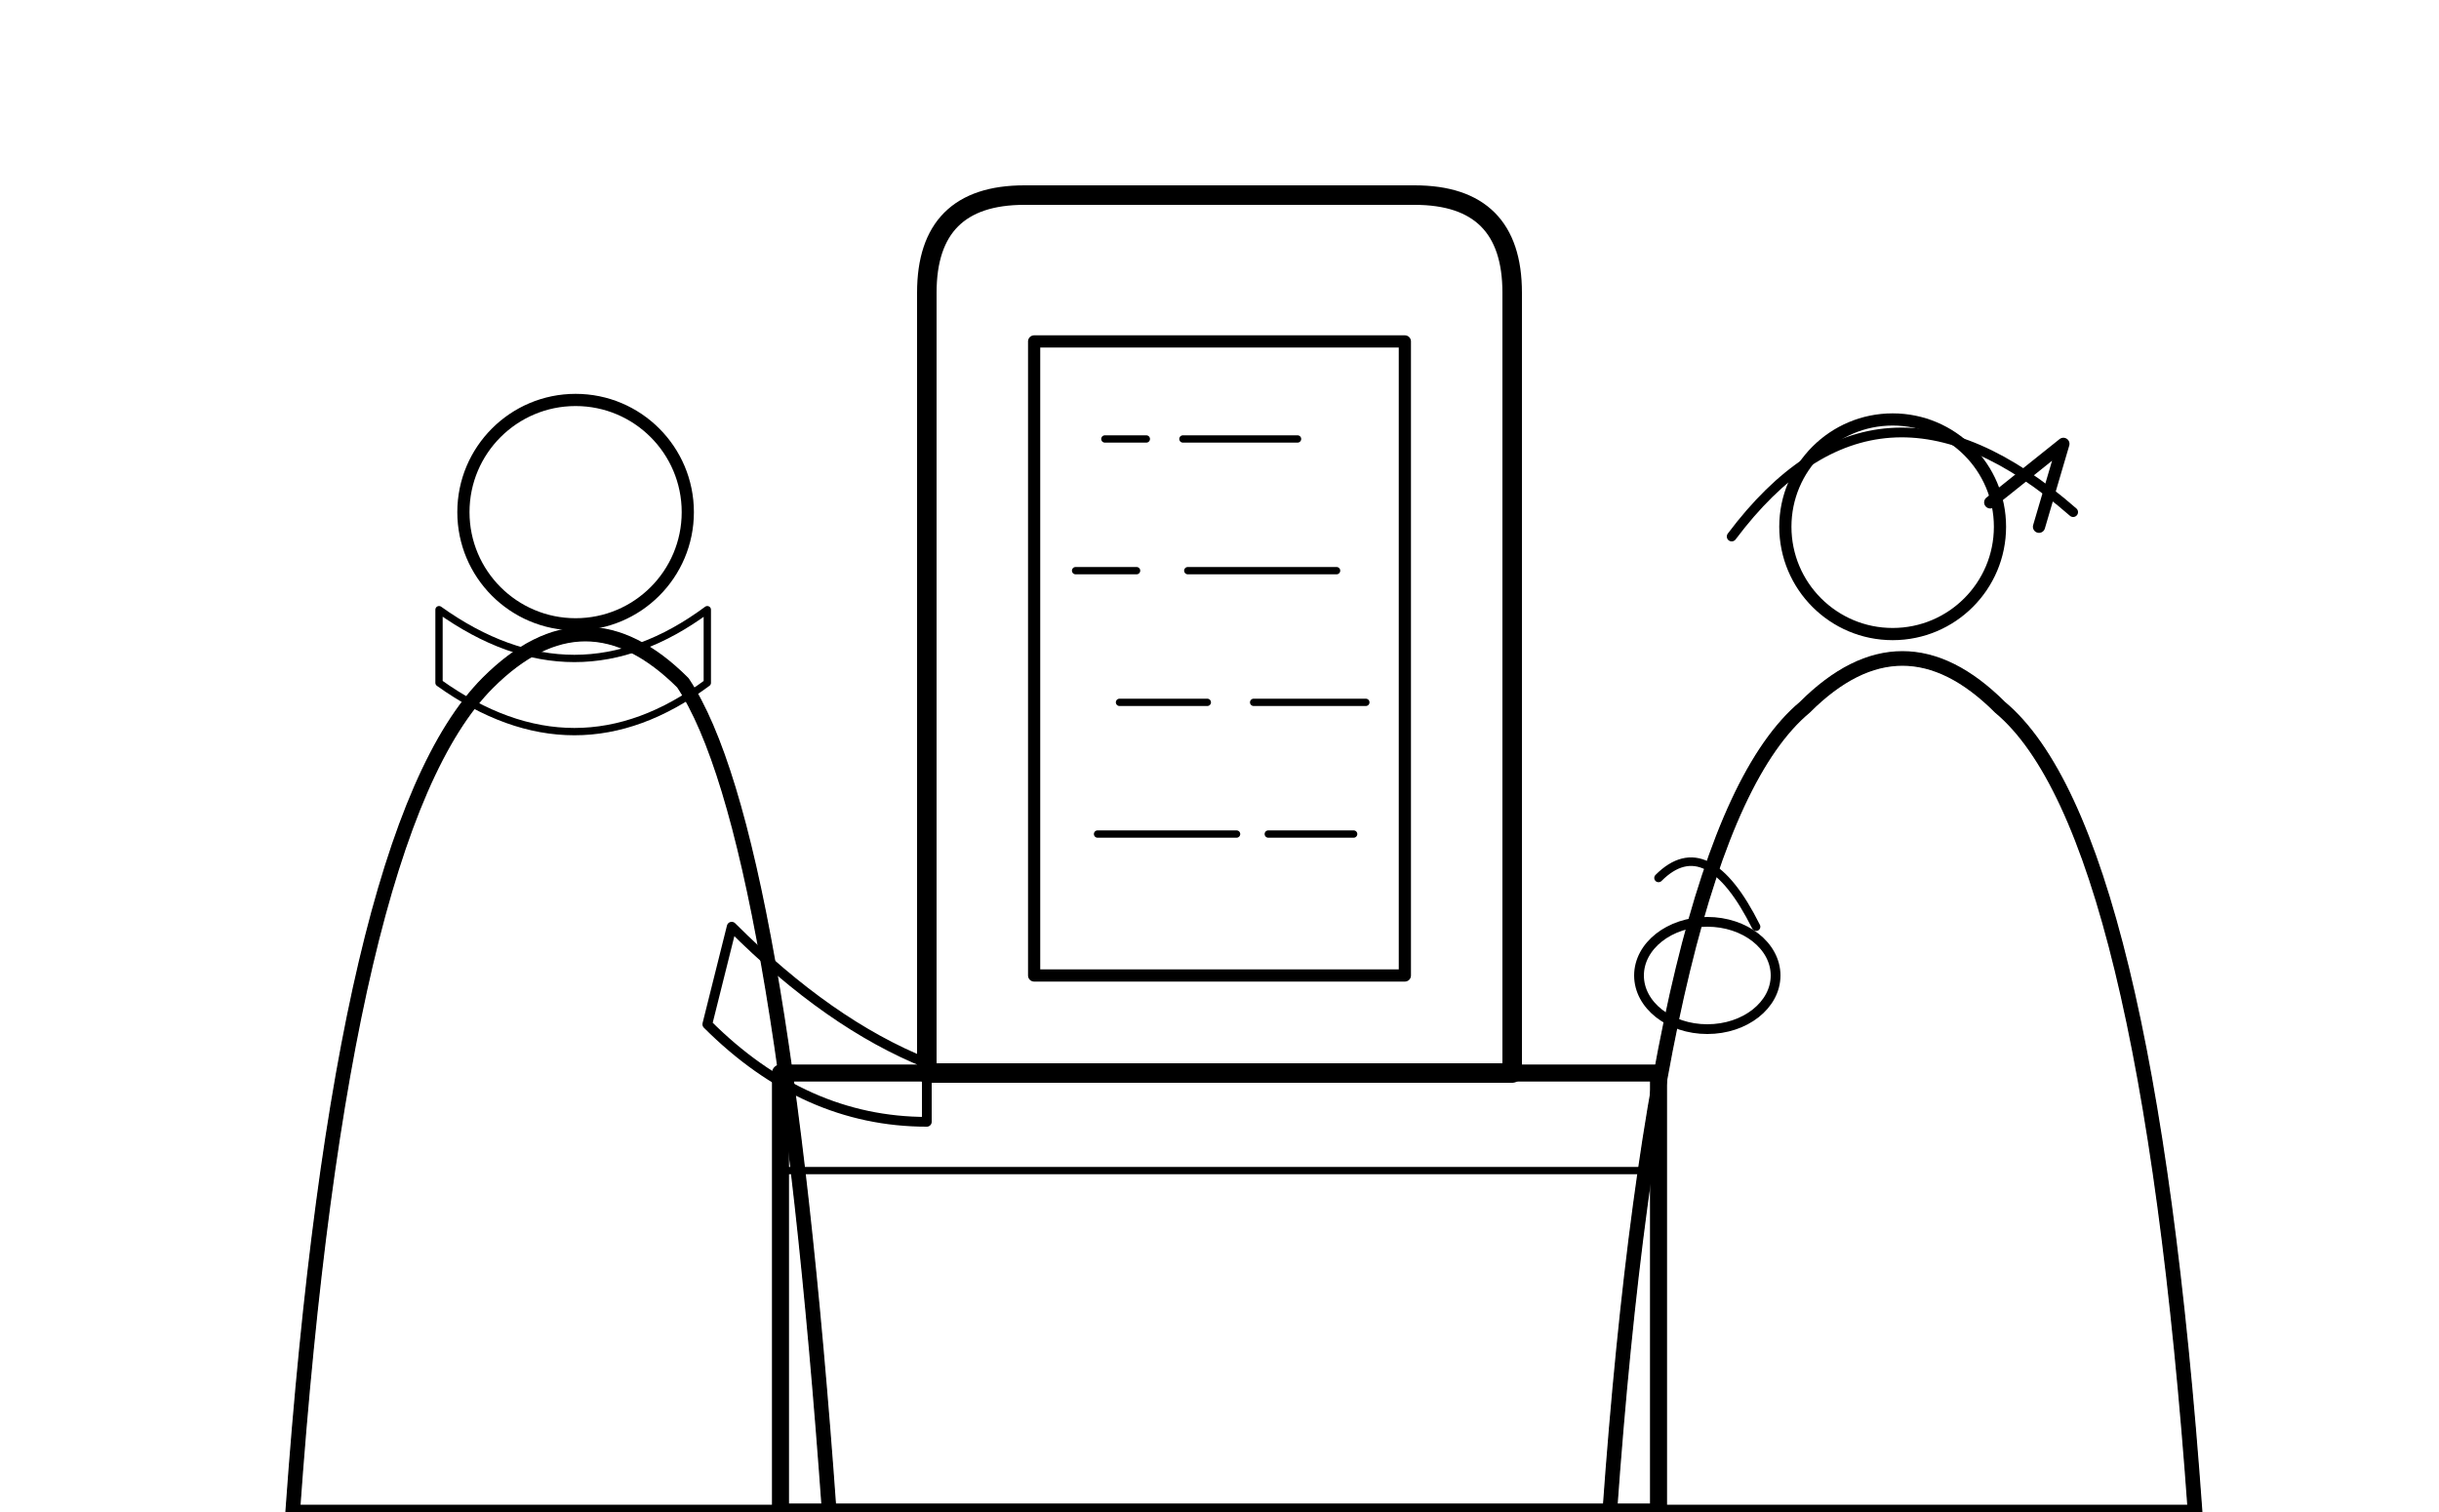
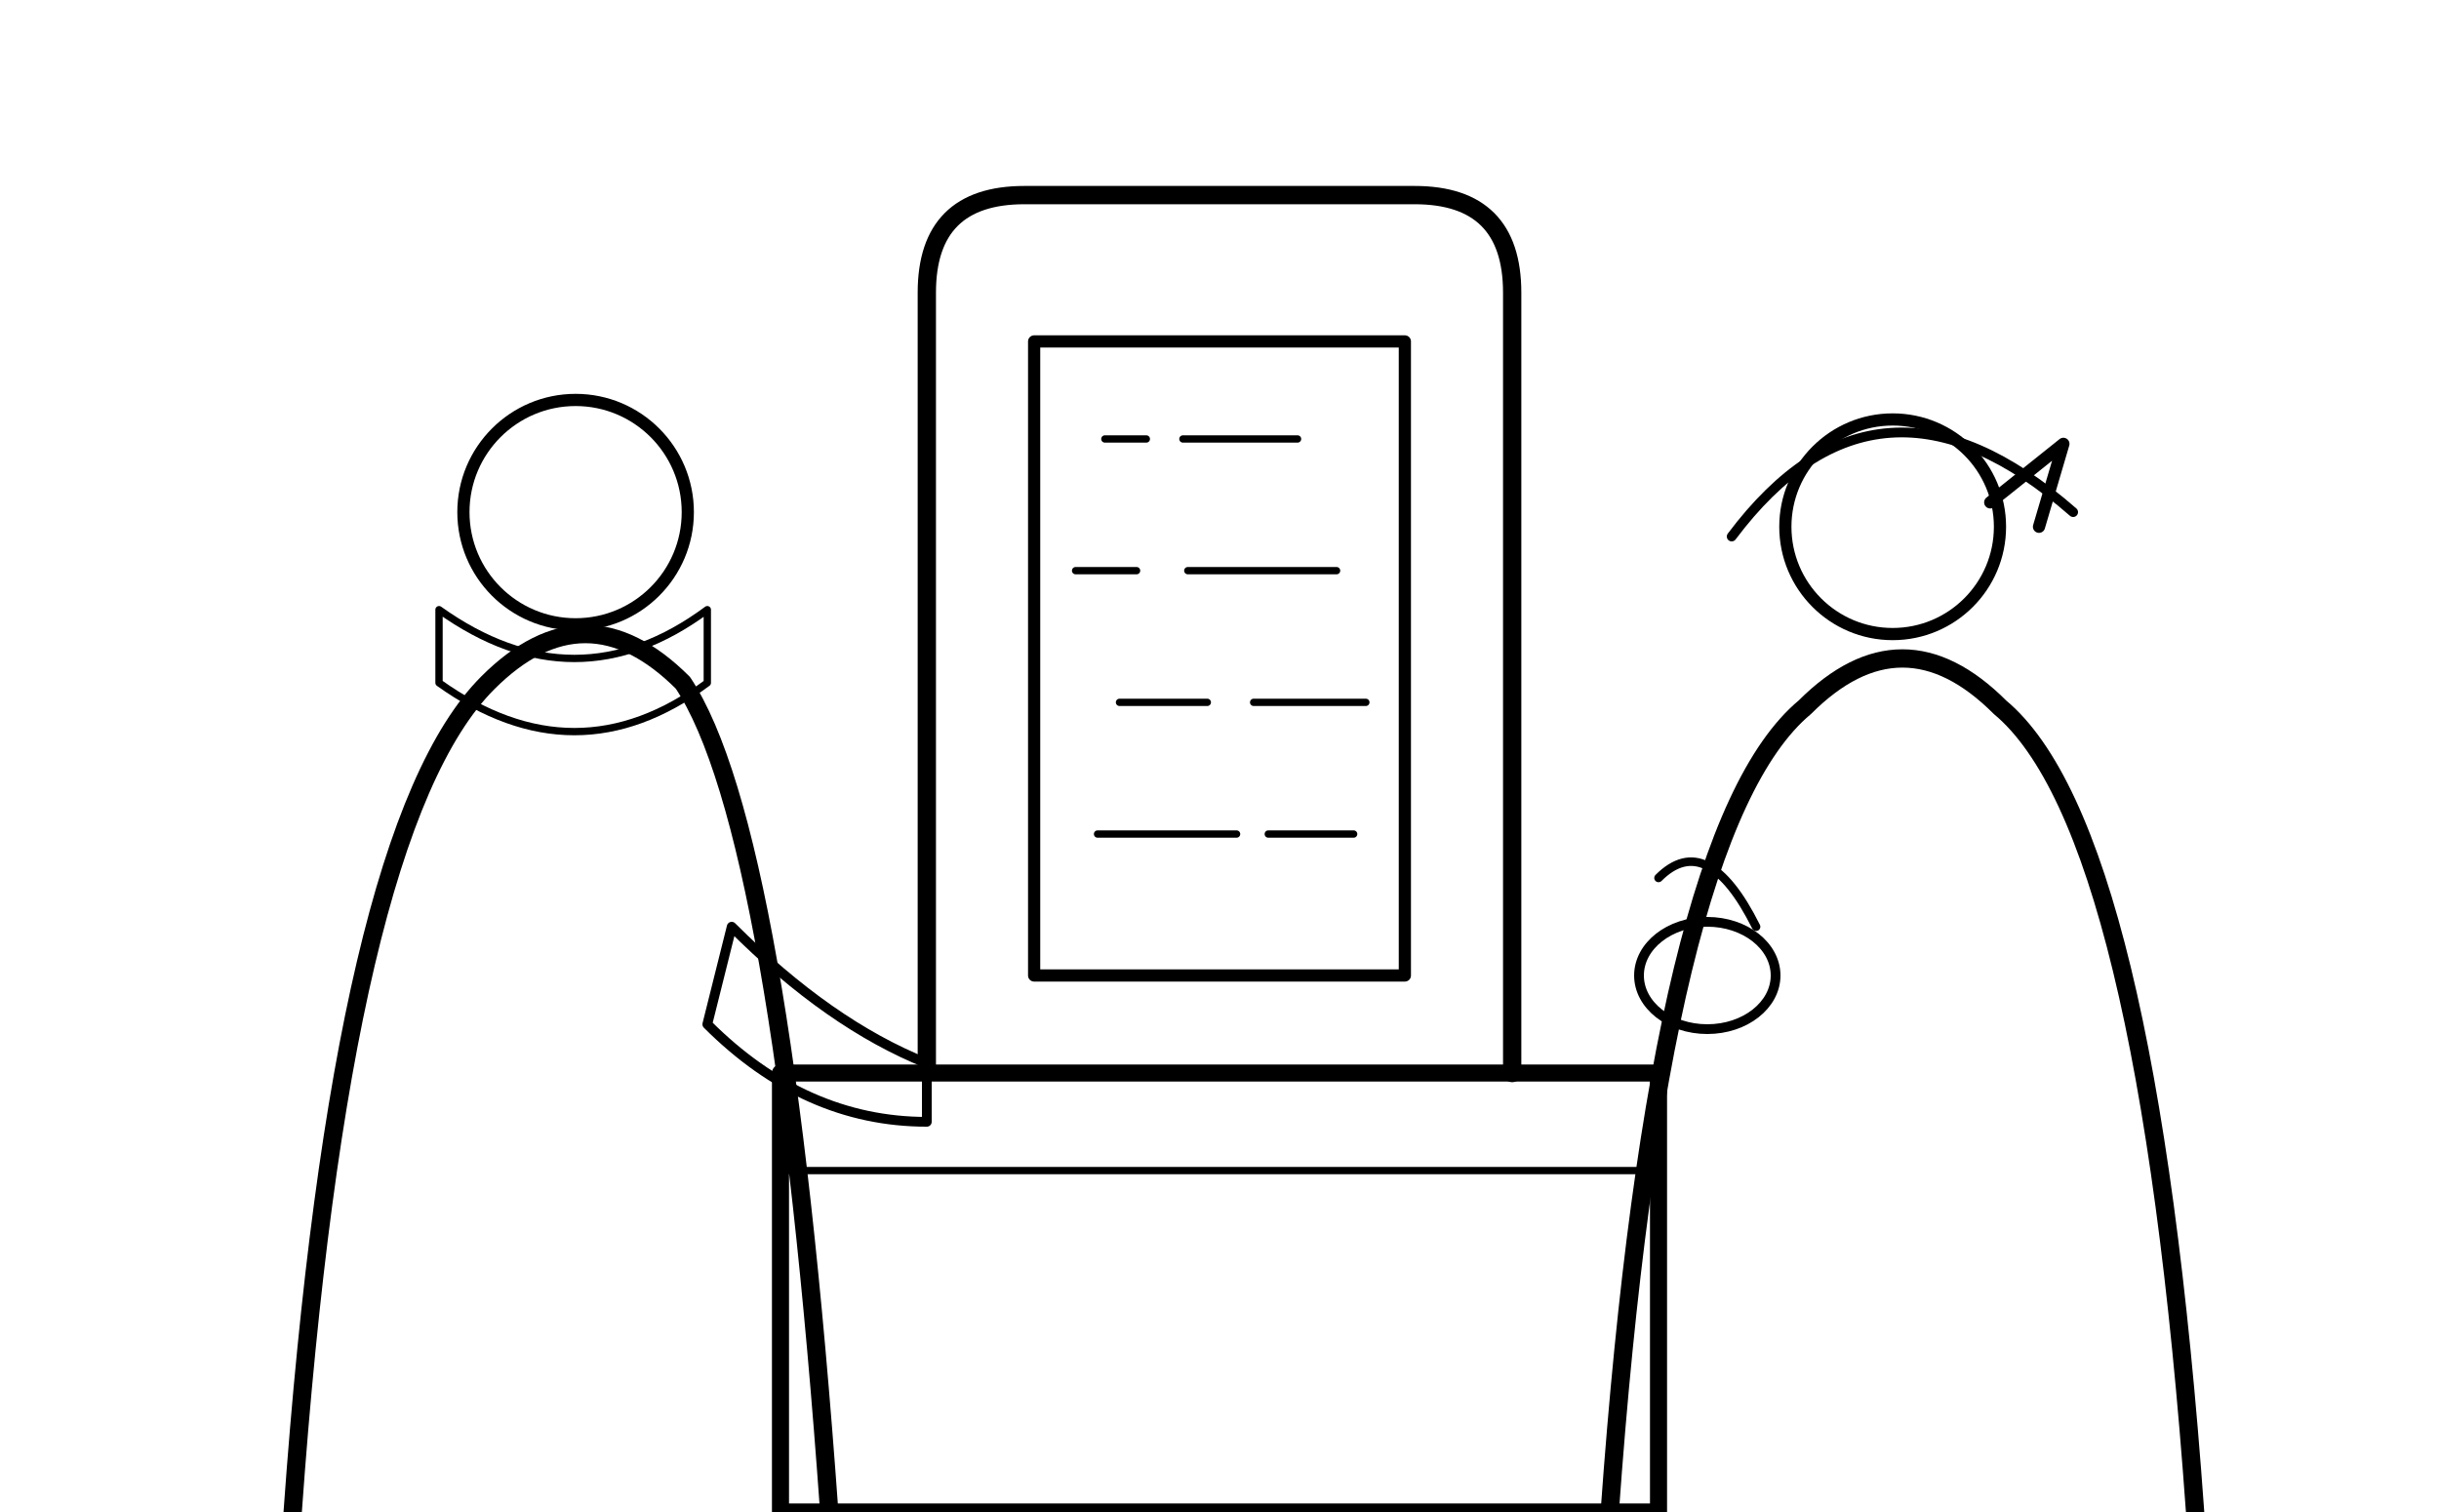
<svg xmlns="http://www.w3.org/2000/svg" viewBox="0 0 100 62">
  <g fill="none" stroke="currentColor" stroke-width="0.45" stroke-linecap="round" stroke-linejoin="round">
-     <path class="f2" d="M38 44V12Q38 8 42 8H58Q62 8 62 12V44Z" stroke-width="0.8" />
+     <path class="f2" d="M38 44V12Q38 8 42 8H58Q62 8 62 12V44Z" stroke="none" />
    <path class="fp" d="M42.4 40V14H57.6V40Z" stroke-width="0.5" />
    <path d="M45.3 18h1.7M48.5 18h4.7M44.1 23.4h2.5M48.7 23.4h6.1M45.9 28.8h3.6M51.4 28.8h4.6M45 34.2h5.7M52 34.2h3.5" stroke-width="0.3" />
    <path class="fs" d="M32 62V44H68V62Z" stroke-width="0.7" />
    <path d="M32 48H68" stroke-width="0.3" />
-     <path class="fu" d="M12 62Q14 34 20 28Q24 24 28 28Q32 34 34 62Z" stroke-width="0.6" />
+     <path class="fu" d="M12 62Q14 34 20 28Q24 24 28 28Q32 34 34 62Z" stroke="none" />
    <path class="f2" d="M19 21a4.6 4.6 0 1 0 9.2 0a4.6 4.6 0 1 0 -9.2 0Z" stroke-width="0.5" />
    <path class="fg" d="M18 25Q23.6 29 29 25L29 28Q23.6 32 18 28Z" stroke-width="0.3" fill-opacity=".8" />
    <path class="f2" d="M30 38Q34 42 38 43.6L38 46Q33 46 29 42Z" stroke-width="0.4" />
-     <path class="fg" d="M66 62Q68 34 74 29Q78 25 82 29Q88 34 90 62Z" stroke-width="0.6" fill-opacity=".85" />
+     <path class="fg" d="M66 62Q68 34 74 29Q78 25 82 29Q88 34 90 62Z" stroke="none" fill-opacity=".85" />
    <path class="f2" d="M73.2 21.6a4.4 4.4 0 1 0 8.8 0a4.4 4.4 0 1 0 -8.8 0Z" stroke-width="0.5" />
    <path d="M81.6 20.6l3-2.4-1 3.4" stroke-width="0.5" />
    <path d="M71 22q6-8 14-1" stroke-width="0.4" />
    <path class="fs" d="M67.2 40a2.8 2.2 0 1 0 5.6 0a2.8 2.2 0 1 0 -5.6 0Z" stroke-width="0.4" />
    <path d="M72 38Q70 34 68 36" stroke-width="0.35" />
-     <path class="d" pathLength="1" d="M38 44V12Q38 8 42 8H58Q62 8 62 12V44M12 62Q14 34 20 28Q24 24 28 28Q32 34 34 62M66 62Q68 34 74 29Q78 25 82 29Q88 34 90 62" stroke-width="0.55" />
+     <path class="d" pathLength="1" d="M38 44V12Q38 8 42 8H58Q62 8 62 12V44M12 62Q14 34 20 28Q24 24 28 28Q32 34 34 62M66 62Q68 34 74 29Q78 25 82 29Q88 34 90 62" stroke-width="0.75" />
  </g>
</svg>
